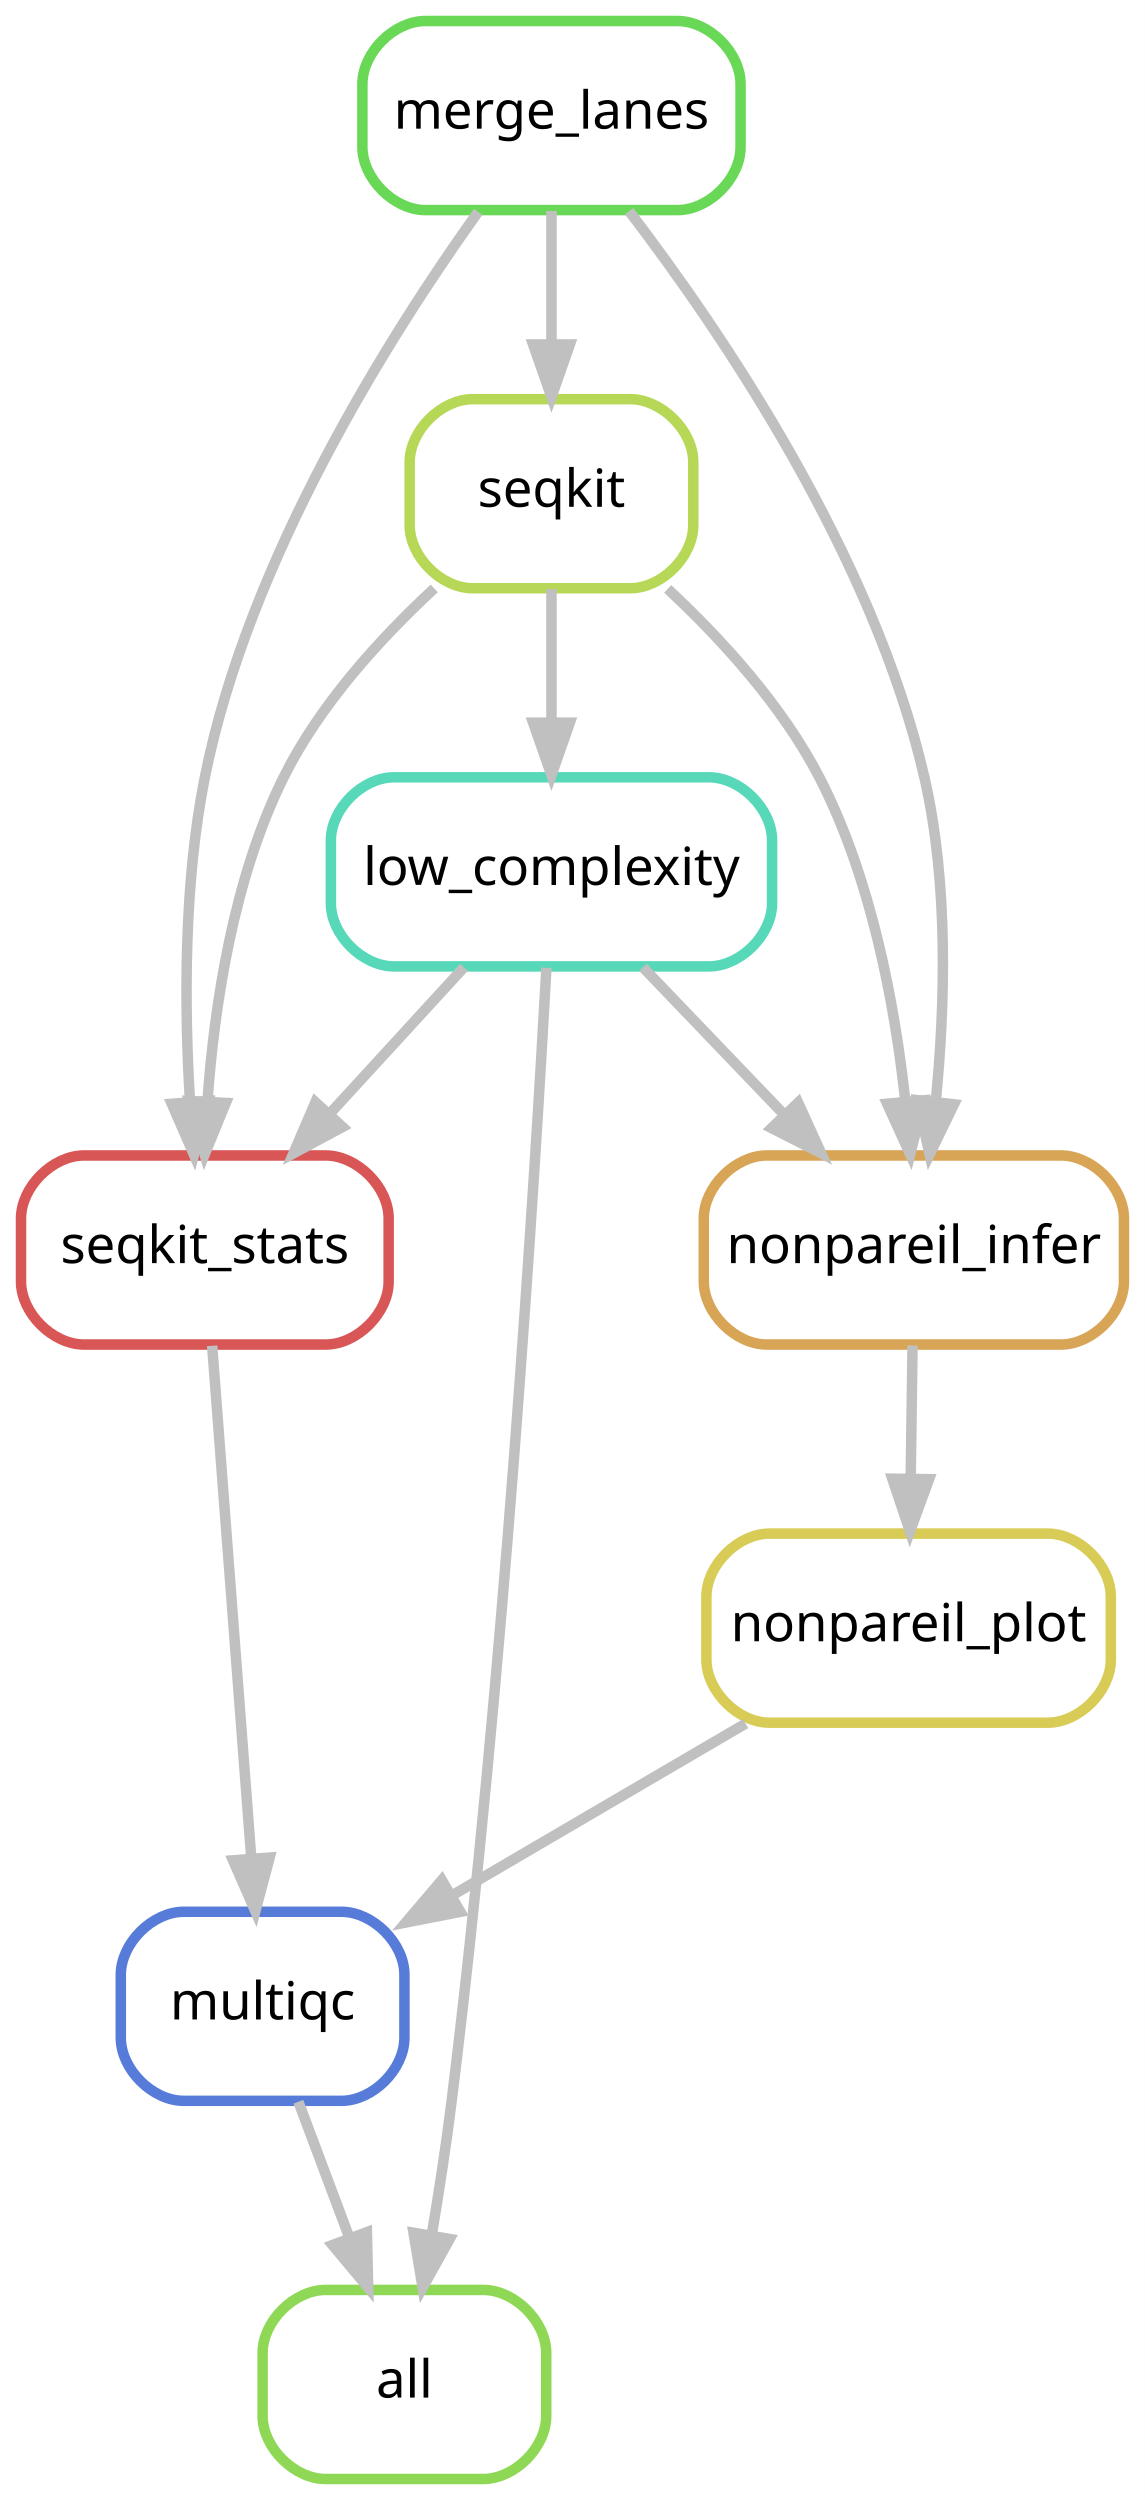
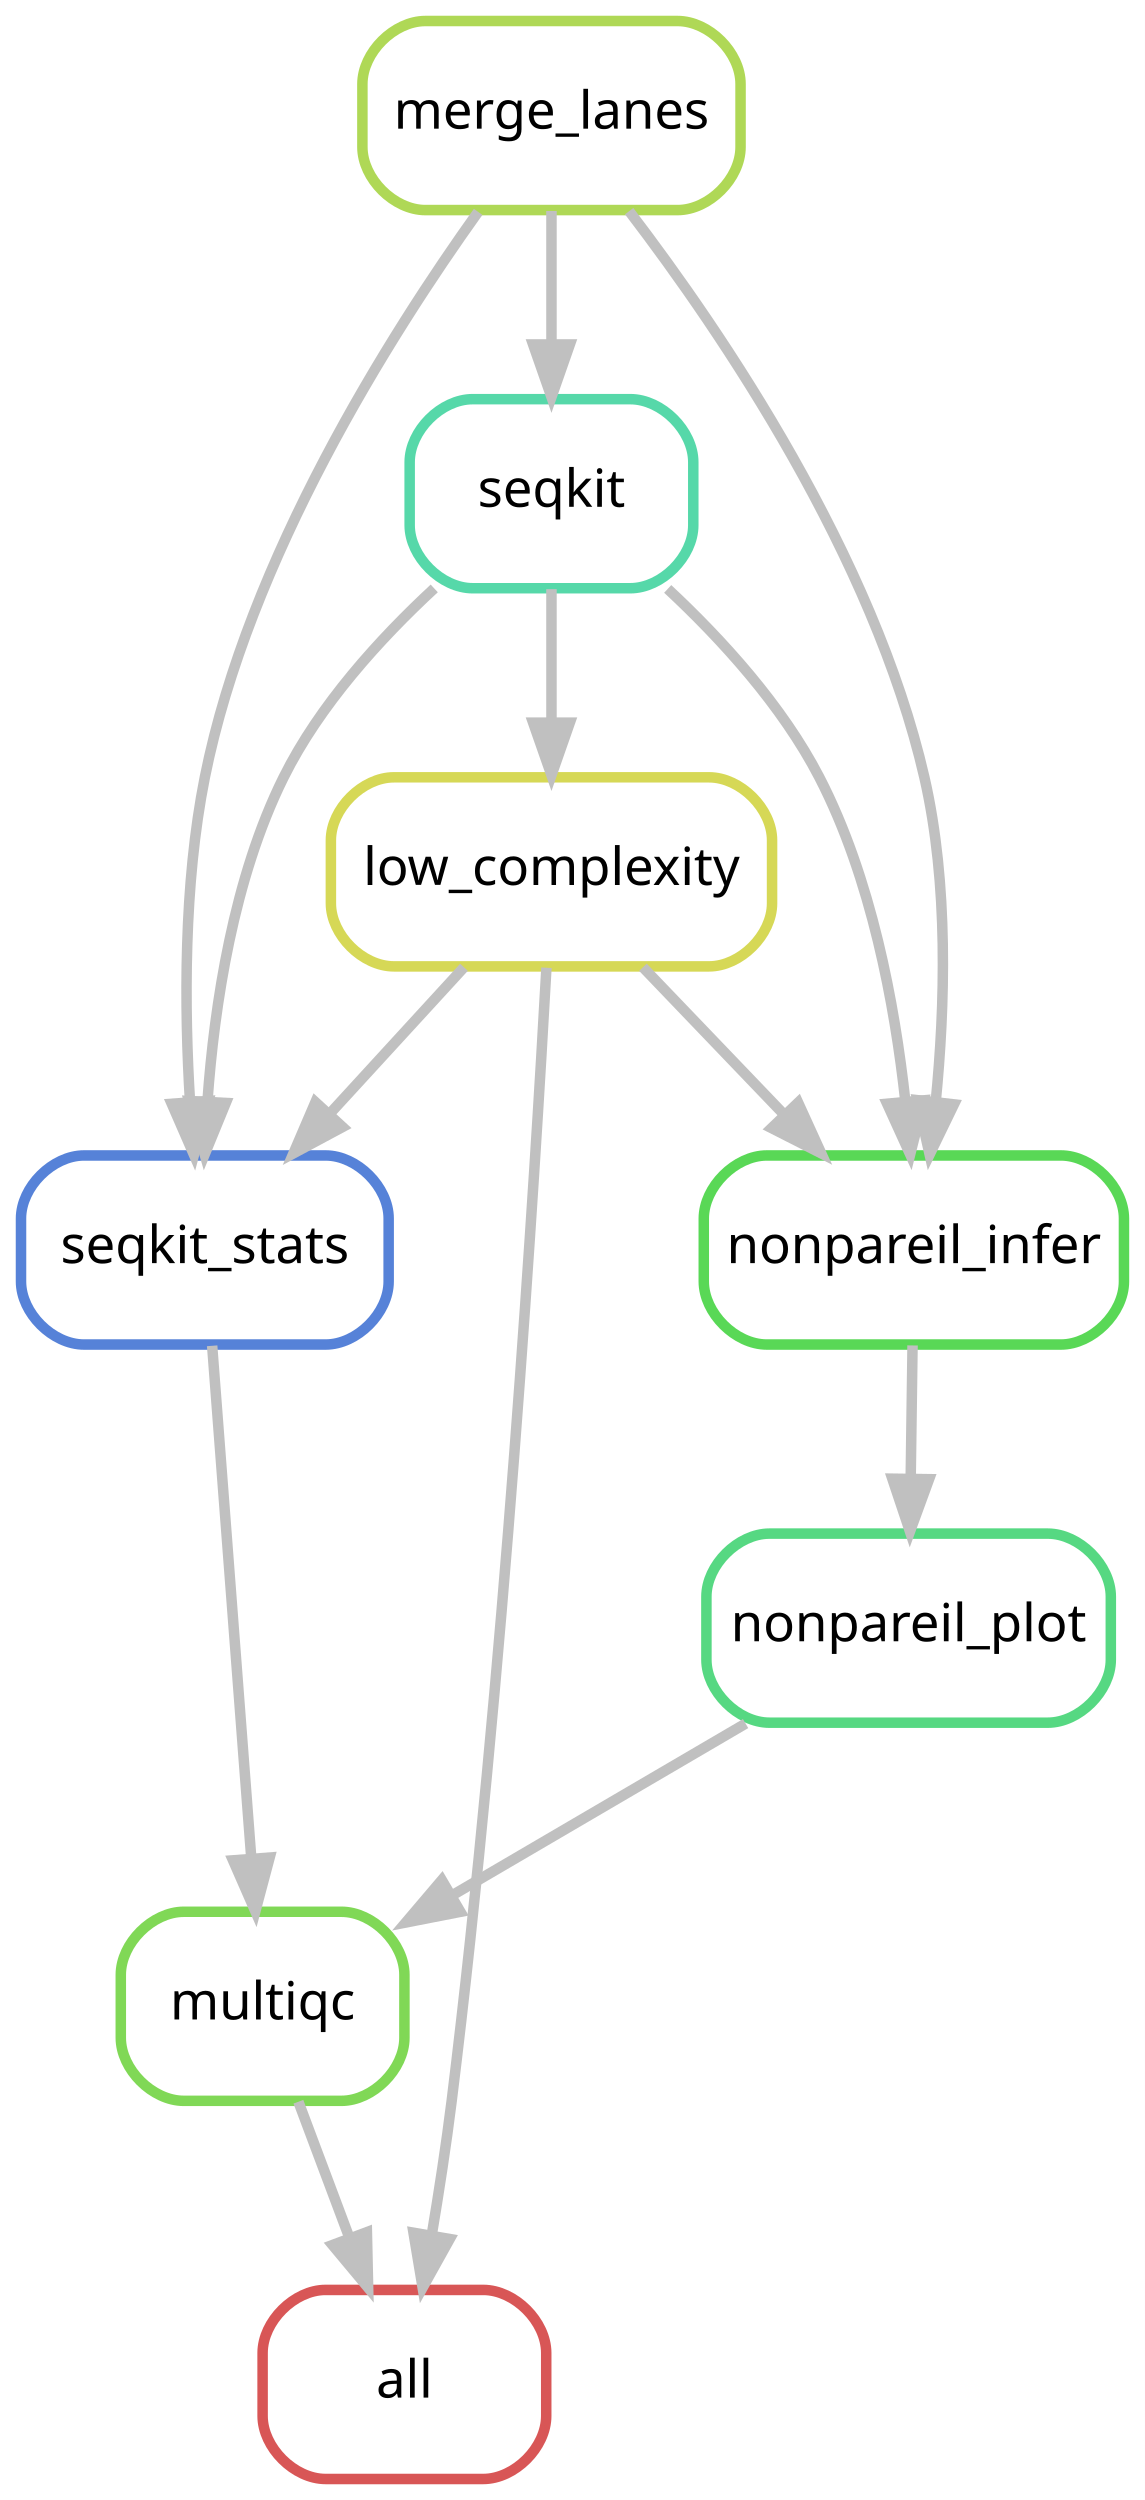
<svg xmlns="http://www.w3.org/2000/svg" width="218pt" height="476pt" viewBox="0.00 0.00 218.00 476.00">
  <g id="graph0" class="graph" transform="scale(1 1) rotate(0) translate(4 472)">
    <polygon fill="#ffffff" stroke="transparent" points="-4,4 -4,-472 214,-472 214,4 -4,4" />
    <g id="node1" class="node">
-       <path fill="none" stroke="#8fd856" stroke-width="2" d="M88,-36C88,-36 58,-36 58,-36 52,-36 46,-30 46,-24 46,-24 46,-12 46,-12 46,-6 52,0 58,0 58,0 88,0 88,0 94,0 100,-6 100,-12 100,-12 100,-24 100,-24 100,-30 94,-36 88,-36" />
+       <path fill="none" stroke="#d85656" stroke-width="2" d="M88,-36C88,-36 58,-36 58,-36 52,-36 46,-30 46,-24 46,-24 46,-12 46,-12 46,-6 52,0 58,0 58,0 88,0 88,0 94,0 100,-6 100,-12 100,-12 100,-24 100,-24 100,-30 94,-36 88,-36" />
      <text text-anchor="middle" x="73" y="-15.5" font-family="sans" font-size="10.00" fill="#000000">all</text>
    </g>
    <g id="node2" class="node">
-       <path fill="none" stroke="#567bd8" stroke-width="2" d="M61,-108C61,-108 31,-108 31,-108 25,-108 19,-102 19,-96 19,-96 19,-84 19,-84 19,-78 25,-72 31,-72 31,-72 61,-72 61,-72 67,-72 73,-78 73,-84 73,-84 73,-96 73,-96 73,-102 67,-108 61,-108" />
+       <path fill="none" stroke="#80d856" stroke-width="2" d="M61,-108C61,-108 31,-108 31,-108 25,-108 19,-102 19,-96 19,-96 19,-84 19,-84 19,-78 25,-72 31,-72 31,-72 61,-72 61,-72 67,-72 73,-78 73,-84 73,-84 73,-96 73,-96 73,-102 67,-108 61,-108" />
      <text text-anchor="middle" x="46" y="-87.5" font-family="sans" font-size="10.00" fill="#000000">multiqc</text>
    </g>
-     <g id="edge2" class="edge">
+     <g id="edge1" class="edge">
      <path fill="none" stroke="#c0c0c0" stroke-width="2" d="M52.813,-71.831C55.764,-63.962 59.286,-54.571 62.555,-45.853" />
      <polygon fill="#c0c0c0" stroke="#c0c0c0" stroke-width="2" points="65.861,-47.005 66.095,-36.413 59.307,-44.548 65.861,-47.005" />
    </g>
    <g id="node3" class="node">
-       <path fill="none" stroke="#d85656" stroke-width="2" d="M58,-252C58,-252 12,-252 12,-252 6,-252 0,-246 0,-240 0,-240 0,-228 0,-228 0,-222 6,-216 12,-216 12,-216 58,-216 58,-216 64,-216 70,-222 70,-228 70,-228 70,-240 70,-240 70,-246 64,-252 58,-252" />
+       <path fill="none" stroke="#5682d8" stroke-width="2" d="M58,-252C58,-252 12,-252 12,-252 6,-252 0,-246 0,-240 0,-240 0,-228 0,-228 0,-222 6,-216 12,-216 12,-216 58,-216 58,-216 64,-216 70,-222 70,-228 70,-228 70,-240 70,-240 70,-246 64,-252 58,-252" />
      <text text-anchor="middle" x="35" y="-231.5" font-family="sans" font-size="10.00" fill="#000000">seqkit_stats</text>
    </g>
-     <g id="edge3" class="edge">
+     <g id="edge4" class="edge">
      <path fill="none" stroke="#c0c0c0" stroke-width="2" d="M36.393,-215.762C38.269,-191.201 41.627,-147.247 43.834,-118.354" />
      <polygon fill="#c0c0c0" stroke="#c0c0c0" stroke-width="2" points="47.346,-118.327 44.618,-108.09 40.367,-117.794 47.346,-118.327" />
    </g>
    <g id="node4" class="node">
-       <path fill="none" stroke="#68d856" stroke-width="2" d="M125,-468C125,-468 77,-468 77,-468 71,-468 65,-462 65,-456 65,-456 65,-444 65,-444 65,-438 71,-432 77,-432 77,-432 125,-432 125,-432 131,-432 137,-438 137,-444 137,-444 137,-456 137,-456 137,-462 131,-468 125,-468" />
+       <path fill="none" stroke="#afd856" stroke-width="2" d="M125,-468C125,-468 77,-468 77,-468 71,-468 65,-462 65,-456 65,-456 65,-444 65,-444 65,-438 71,-432 77,-432 77,-432 125,-432 125,-432 131,-432 137,-438 137,-444 137,-444 137,-456 137,-456 137,-462 131,-468 125,-468" />
      <text text-anchor="middle" x="101" y="-447.5" font-family="sans" font-size="10.00" fill="#000000">merge_lanes</text>
    </g>
-     <g id="edge7" class="edge">
+     <g id="edge5" class="edge">
      <path fill="none" stroke="#c0c0c0" stroke-width="2" d="M87.036,-431.658C70.26,-408.211 43.33,-365.649 35,-324 30.921,-303.603 31.084,-280.082 32.181,-262.202" />
      <polygon fill="#c0c0c0" stroke="#c0c0c0" stroke-width="2" points="35.678,-262.367 32.932,-252.135 28.697,-261.846 35.678,-262.367" />
    </g>
    <g id="node6" class="node">
-       <path fill="none" stroke="#d8a456" stroke-width="2" d="M198,-252C198,-252 142,-252 142,-252 136,-252 130,-246 130,-240 130,-240 130,-228 130,-228 130,-222 136,-216 142,-216 142,-216 198,-216 198,-216 204,-216 210,-222 210,-228 210,-228 210,-240 210,-240 210,-246 204,-252 198,-252" />
+       <path fill="none" stroke="#59d856" stroke-width="2" d="M198,-252C198,-252 142,-252 142,-252 136,-252 130,-246 130,-240 130,-240 130,-228 130,-228 130,-222 136,-216 142,-216 142,-216 198,-216 198,-216 204,-216 210,-222 210,-228 210,-228 210,-240 210,-240 210,-246 204,-252 198,-252" />
      <text text-anchor="middle" x="170" y="-231.5" font-family="sans" font-size="10.00" fill="#000000">nonpareil_infer</text>
    </g>
-     <g id="edge11" class="edge">
+     <g id="edge9" class="edge">
      <path fill="none" stroke="#c0c0c0" stroke-width="2" d="M115.787,-431.799C133.592,-408.498 162.313,-366.087 172,-324 176.667,-303.724 175.939,-280.198 174.166,-262.285" />
      <polygon fill="#c0c0c0" stroke="#c0c0c0" stroke-width="2" points="177.625,-261.728 172.999,-252.196 170.671,-262.532 177.625,-261.728" />
    </g>
    <g id="node7" class="node">
-       <path fill="none" stroke="#b6d856" stroke-width="2" d="M116,-396C116,-396 86,-396 86,-396 80,-396 74,-390 74,-384 74,-384 74,-372 74,-372 74,-366 80,-360 86,-360 86,-360 116,-360 116,-360 122,-360 128,-366 128,-372 128,-372 128,-384 128,-384 128,-390 122,-396 116,-396" />
+       <path fill="none" stroke="#56d8a9" stroke-width="2" d="M116,-396C116,-396 86,-396 86,-396 80,-396 74,-390 74,-384 74,-384 74,-372 74,-372 74,-366 80,-360 86,-360 86,-360 116,-360 116,-360 122,-360 128,-366 128,-372 128,-372 128,-384 128,-384 128,-390 122,-396 116,-396" />
      <text text-anchor="middle" x="101" y="-375.5" font-family="sans" font-size="10.00" fill="#000000">seqkit</text>
    </g>
    <g id="edge12" class="edge">
      <path fill="none" stroke="#c0c0c0" stroke-width="2" d="M101,-431.831C101,-424.131 101,-414.974 101,-406.417" />
      <polygon fill="#c0c0c0" stroke="#c0c0c0" stroke-width="2" points="104.5,-406.413 101,-396.413 97.5,-406.413 104.5,-406.413" />
    </g>
    <g id="node5" class="node">
-       <path fill="none" stroke="#d8cb56" stroke-width="2" d="M195.5,-180C195.5,-180 142.5,-180 142.5,-180 136.5,-180 130.5,-174 130.5,-168 130.5,-168 130.5,-156 130.5,-156 130.5,-150 136.5,-144 142.5,-144 142.5,-144 195.5,-144 195.5,-144 201.5,-144 207.5,-150 207.5,-156 207.5,-156 207.5,-168 207.5,-168 207.5,-174 201.5,-180 195.5,-180" />
+       <path fill="none" stroke="#56d882" stroke-width="2" d="M195.5,-180C195.5,-180 142.5,-180 142.5,-180 136.5,-180 130.5,-174 130.5,-168 130.5,-168 130.5,-156 130.5,-156 130.5,-150 136.5,-144 142.5,-144 142.5,-144 195.5,-144 195.5,-144 201.5,-144 207.5,-150 207.5,-156 207.5,-156 207.5,-168 207.5,-168 207.5,-174 201.5,-180 195.5,-180" />
      <text text-anchor="middle" x="169" y="-159.5" font-family="sans" font-size="10.00" fill="#000000">nonpareil_plot</text>
    </g>
-     <g id="edge4" class="edge">
+     <g id="edge3" class="edge">
      <path fill="none" stroke="#c0c0c0" stroke-width="2" d="M137.962,-143.831C120.993,-133.898 99.885,-121.542 82.172,-111.174" />
      <polygon fill="#c0c0c0" stroke="#c0c0c0" stroke-width="2" points="83.658,-107.988 73.26,-105.957 80.121,-114.029 83.658,-107.988" />
    </g>
    <g id="edge8" class="edge">
      <path fill="none" stroke="#c0c0c0" stroke-width="2" d="M169.748,-215.831C169.641,-208.131 169.513,-198.974 169.395,-190.417" />
      <polygon fill="#c0c0c0" stroke="#c0c0c0" stroke-width="2" points="172.894,-190.364 169.256,-180.413 165.895,-190.461 172.894,-190.364" />
    </g>
-     <g id="edge5" class="edge">
+     <g id="edge7" class="edge">
      <path fill="none" stroke="#c0c0c0" stroke-width="2" d="M78.68,-359.965C68.326,-350.378 56.826,-337.743 50,-324 40.458,-304.788 36.813,-280.717 35.498,-262.304" />
      <polygon fill="#c0c0c0" stroke="#c0c0c0" stroke-width="2" points="38.986,-261.998 34.965,-252.196 31.996,-262.366 38.986,-261.998" />
    </g>
-     <g id="edge9" class="edge">
+     <g id="edge11" class="edge">
      <path fill="none" stroke="#c0c0c0" stroke-width="2" d="M123.13,-359.869C133.438,-350.258 144.953,-337.632 152,-324 161.909,-304.831 166.372,-280.758 168.377,-262.333" />
      <polygon fill="#c0c0c0" stroke="#c0c0c0" stroke-width="2" points="171.877,-262.493 169.296,-252.217 164.906,-261.859 171.877,-262.493" />
    </g>
    <g id="node8" class="node">
-       <path fill="none" stroke="#56d8b9" stroke-width="2" d="M131,-324C131,-324 71,-324 71,-324 65,-324 59,-318 59,-312 59,-312 59,-300 59,-300 59,-294 65,-288 71,-288 71,-288 131,-288 131,-288 137,-288 143,-294 143,-300 143,-300 143,-312 143,-312 143,-318 137,-324 131,-324" />
+       <path fill="none" stroke="#d6d856" stroke-width="2" d="M131,-324C131,-324 71,-324 71,-324 65,-324 59,-318 59,-312 59,-312 59,-300 59,-300 59,-294 65,-288 71,-288 71,-288 131,-288 131,-288 137,-288 143,-294 143,-300 143,-300 143,-312 143,-312 143,-318 137,-324 131,-324" />
      <text text-anchor="middle" x="101" y="-303.5" font-family="sans" font-size="10.00" fill="#000000">low_complexity</text>
    </g>
    <g id="edge13" class="edge">
      <path fill="none" stroke="#c0c0c0" stroke-width="2" d="M101,-359.831C101,-352.131 101,-342.974 101,-334.417" />
      <polygon fill="#c0c0c0" stroke="#c0c0c0" stroke-width="2" points="104.5,-334.413 101,-324.413 97.5,-334.413 104.5,-334.413" />
    </g>
-     <g id="edge1" class="edge">
+     <g id="edge2" class="edge">
      <path fill="none" stroke="#c0c0c0" stroke-width="2" d="M100.042,-287.742C97.856,-248.272 91.908,-152.092 82,-72 80.966,-63.644 79.57,-54.604 78.186,-46.354" />
      <polygon fill="#c0c0c0" stroke="#c0c0c0" stroke-width="2" points="81.624,-45.694 76.468,-36.438 74.727,-46.889 81.624,-45.694" />
    </g>
    <g id="edge6" class="edge">
      <path fill="none" stroke="#c0c0c0" stroke-width="2" d="M84.345,-287.831C76.589,-279.369 67.22,-269.149 58.739,-259.897" />
      <polygon fill="#c0c0c0" stroke="#c0c0c0" stroke-width="2" points="61.216,-257.42 51.879,-252.413 56.056,-262.15 61.216,-257.42" />
    </g>
    <g id="edge10" class="edge">
      <path fill="none" stroke="#c0c0c0" stroke-width="2" d="M118.412,-287.831C126.521,-279.369 136.316,-269.149 145.182,-259.897" />
      <polygon fill="#c0c0c0" stroke="#c0c0c0" stroke-width="2" points="147.962,-262.055 152.354,-252.413 142.908,-257.212 147.962,-262.055" />
    </g>
  </g>
</svg>
